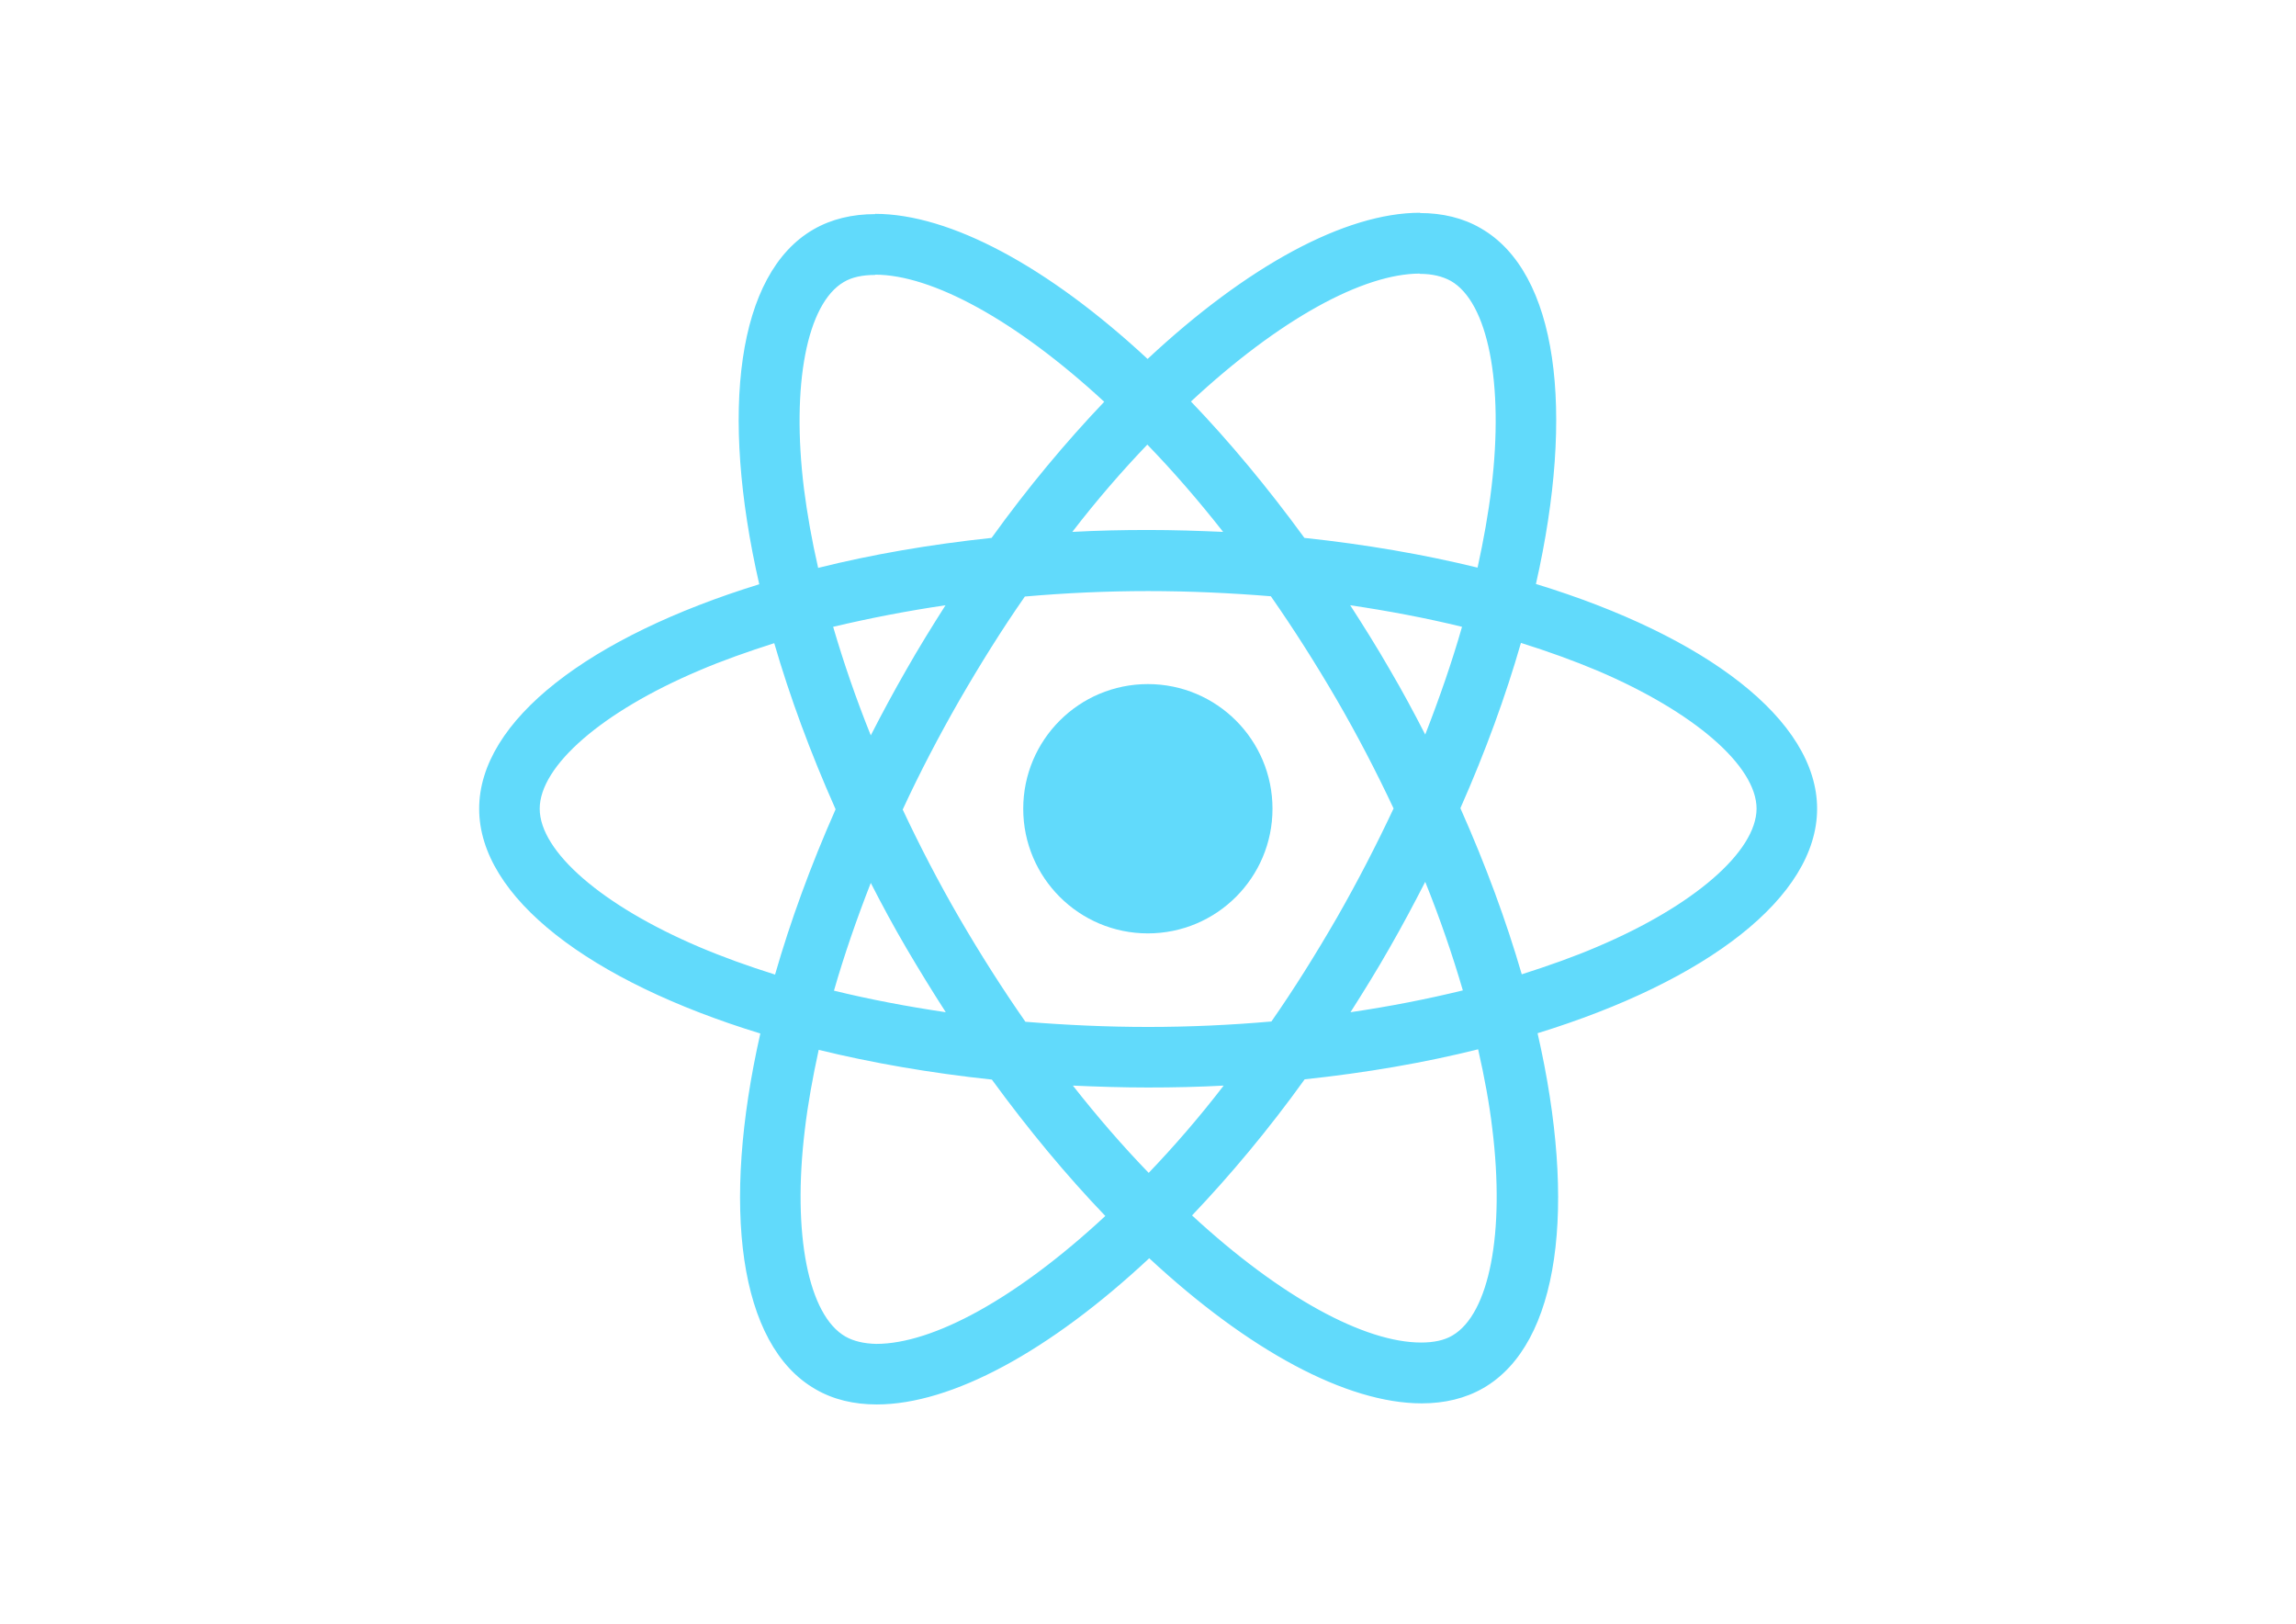
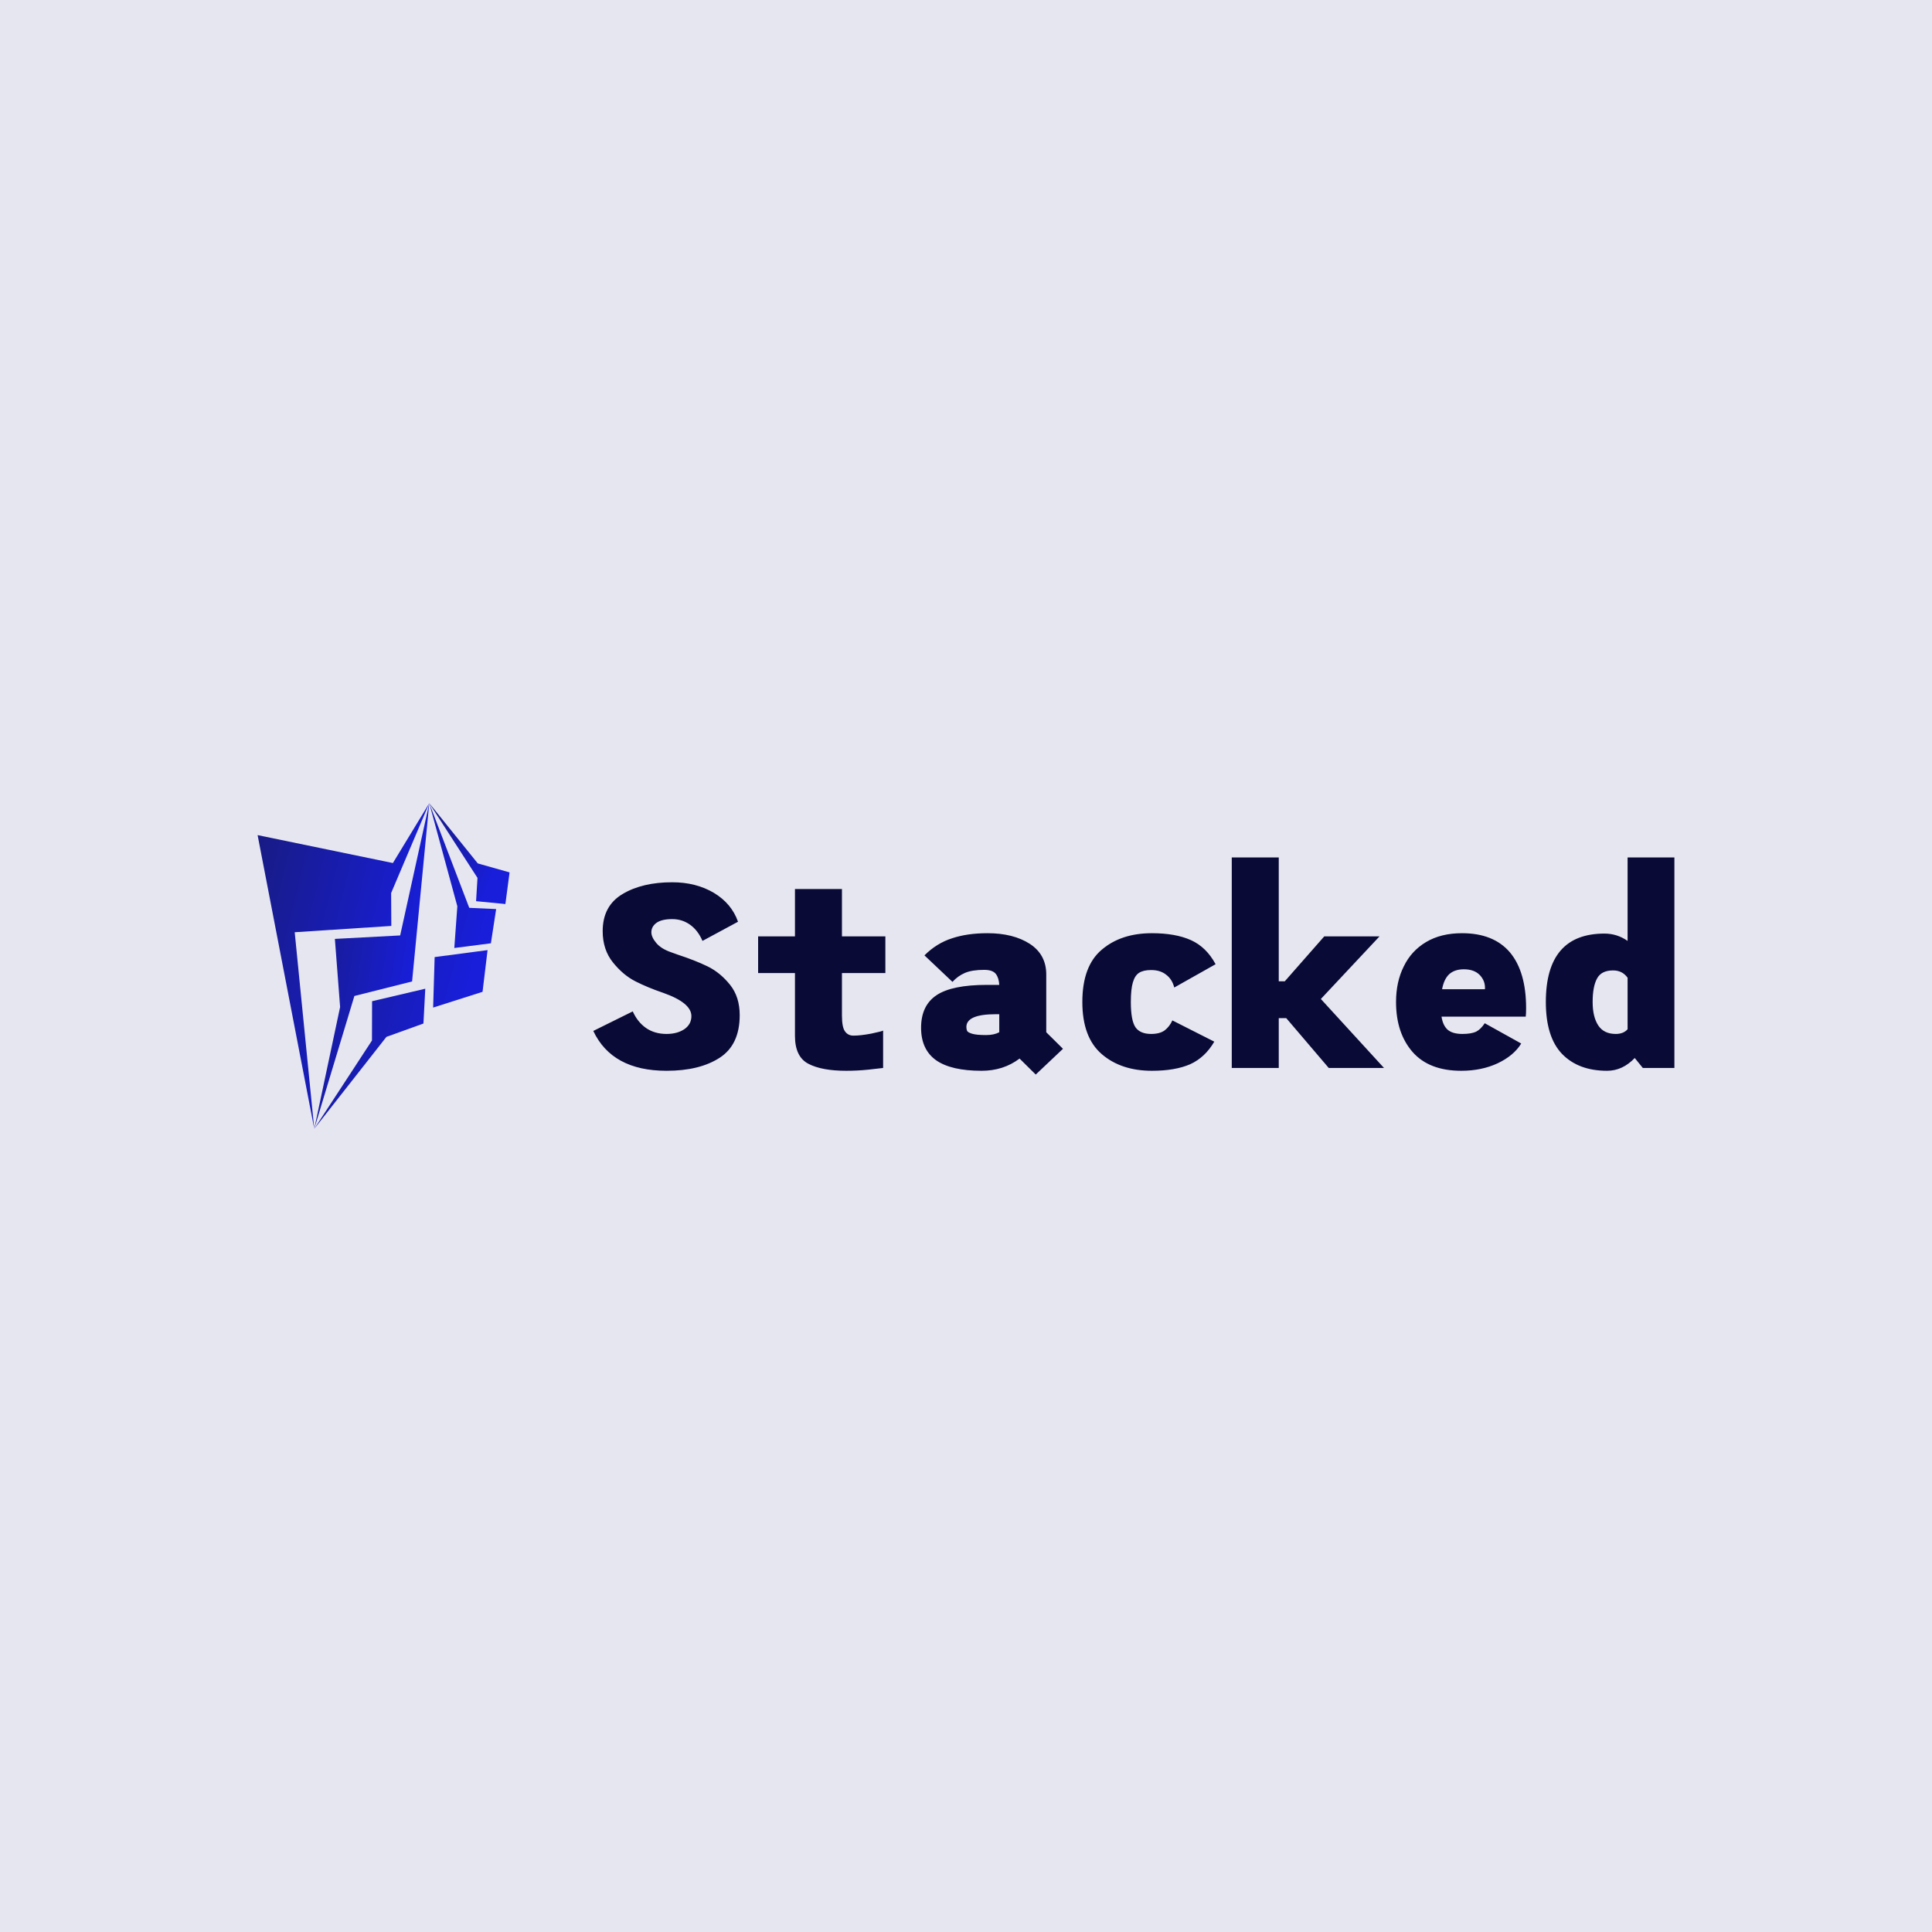
- <svg xmlns="http://www.w3.org/2000/svg" viewBox="0 0 841.9 595.3">
-   <g fill="#61DAFB">
-     <path d="M666.3 296.5c0-32.5-40.7-63.3-103.1-82.4 14.4-63.6 8-114.2-20.2-130.4-6.5-3.8-14.1-5.6-22.4-5.6v22.3c4.6 0 8.3.9 11.4 2.6 13.6 7.8 19.5 37.5 14.9 75.7-1.1 9.4-2.9 19.3-5.1 29.4-19.6-4.8-41-8.5-63.5-10.9-13.5-18.5-27.5-35.3-41.6-50 32.6-30.3 63.2-46.9 84-46.9V78c-27.5 0-63.5 19.6-99.9 53.6-36.4-33.8-72.4-53.2-99.9-53.2v22.3c20.7 0 51.4 16.5 84 46.6-14 14.7-28 31.4-41.3 49.9-22.6 2.4-44 6.1-63.6 11-2.3-10-4-19.7-5.2-29-4.7-38.2 1.1-67.9 14.6-75.8 3-1.8 6.9-2.6 11.5-2.6V78.5c-8.4 0-16 1.8-22.6 5.6-28.1 16.2-34.4 66.7-19.9 130.1-62.2 19.2-102.7 49.9-102.7 82.3 0 32.5 40.7 63.3 103.1 82.4-14.4 63.6-8 114.2 20.2 130.4 6.5 3.8 14.1 5.6 22.5 5.6 27.5 0 63.5-19.6 99.9-53.6 36.4 33.8 72.4 53.2 99.9 53.2 8.4 0 16-1.8 22.6-5.6 28.1-16.2 34.4-66.7 19.9-130.1 62-19.1 102.5-49.9 102.5-82.3zm-130.2-66.7c-3.7 12.9-8.3 26.2-13.5 39.5-4.1-8-8.4-16-13.1-24-4.6-8-9.5-15.8-14.4-23.4 14.2 2.1 27.9 4.7 41 7.9zm-45.8 106.5c-7.8 13.5-15.8 26.3-24.1 38.2-14.9 1.3-30 2-45.2 2-15.1 0-30.2-.7-45-1.9-8.3-11.9-16.4-24.6-24.2-38-7.6-13.1-14.5-26.4-20.8-39.8 6.2-13.4 13.2-26.8 20.7-39.9 7.8-13.5 15.8-26.3 24.1-38.2 14.9-1.3 30-2 45.2-2 15.1 0 30.2.7 45 1.9 8.3 11.9 16.4 24.6 24.2 38 7.6 13.1 14.5 26.4 20.8 39.8-6.3 13.4-13.2 26.8-20.7 39.9zm32.3-13c5.4 13.4 10 26.8 13.8 39.8-13.1 3.2-26.9 5.9-41.2 8 4.9-7.7 9.8-15.6 14.4-23.7 4.6-8 8.9-16.1 13-24.1zM421.2 430c-9.3-9.6-18.6-20.3-27.8-32 9 .4 18.2.7 27.5.7 9.4 0 18.7-.2 27.8-.7-9 11.7-18.3 22.4-27.5 32zm-74.4-58.9c-14.2-2.1-27.9-4.7-41-7.9 3.7-12.9 8.3-26.2 13.5-39.5 4.1 8 8.4 16 13.1 24 4.7 8 9.5 15.8 14.4 23.4zM420.7 163c9.3 9.6 18.6 20.3 27.8 32-9-.4-18.2-.7-27.5-.7-9.4 0-18.7.2-27.8.7 9-11.7 18.3-22.4 27.5-32zm-74 58.9c-4.9 7.7-9.8 15.6-14.4 23.7-4.6 8-8.9 16-13 24-5.4-13.4-10-26.8-13.8-39.8 13.1-3.1 26.9-5.8 41.2-7.9zm-90.5 125.2c-35.4-15.1-58.3-34.9-58.3-50.6 0-15.7 22.9-35.6 58.3-50.6 8.6-3.7 18-7 27.7-10.1 5.7 19.6 13.2 40 22.5 60.9-9.2 20.8-16.6 41.1-22.2 60.6-9.9-3.1-19.3-6.5-28-10.2zM310 490c-13.6-7.8-19.5-37.5-14.9-75.7 1.1-9.4 2.9-19.3 5.1-29.4 19.6 4.8 41 8.5 63.5 10.9 13.5 18.5 27.5 35.3 41.6 50-32.6 30.3-63.2 46.9-84 46.9-4.5-.1-8.3-1-11.3-2.7zm237.2-76.2c4.7 38.2-1.1 67.9-14.6 75.8-3 1.8-6.9 2.6-11.5 2.6-20.7 0-51.4-16.5-84-46.6 14-14.7 28-31.4 41.3-49.9 22.6-2.4 44-6.1 63.6-11 2.3 10.1 4.1 19.8 5.2 29.1zm38.5-66.7c-8.6 3.7-18 7-27.7 10.1-5.7-19.6-13.2-40-22.5-60.9 9.2-20.8 16.6-41.1 22.2-60.6 9.9 3.1 19.3 6.5 28.1 10.2 35.4 15.1 58.3 34.9 58.3 50.6-.1 15.7-23 35.6-58.4 50.6zM320.8 78.4z" />
-     <circle cx="420.9" cy="296.5" r="45.7" />
-     <path d="M520.5 78.1z" />
+ <svg xmlns="http://www.w3.org/2000/svg" data-v-fde0c5aa="" viewBox="0 0 300 300" class="iconLeft">
+   <defs data-v-fde0c5aa="" />
+   <rect data-v-fde0c5aa="" fill="#E6E6F1" x="0" y="0" width="300px" height="300px" class="logo-background-square" />
+   <defs data-v-fde0c5aa="" />
+   <g data-v-fde0c5aa="" id="042c1f4a-1708-482e-a801-7677a05356f7" fill="#090A35" transform="matrix(2.918544,0,0,2.918544,91.54166,124.9735)">
+     <path d="M4.33 7.84L4.69 7.97Q5.61 8.27 6.29 8.60Q6.96 8.93 7.48 9.58Q7.99 10.22 7.99 11.19L7.99 11.19Q7.99 12.77 6.92 13.46Q5.85 14.15 4.10 14.15L4.10 14.15Q1.20 14.15 0.20 12.03L0.20 12.03L2.30 10.99Q2.55 11.55 3.00 11.87Q3.46 12.19 4.10 12.19L4.10 12.19Q4.66 12.19 5.04 11.94Q5.42 11.68 5.42 11.24L5.42 11.24Q5.42 10.53 3.91 10.00L3.91 10.00Q3.09 9.72 2.44 9.39Q1.79 9.06 1.25 8.39Q0.70 7.71 0.70 6.72L0.70 6.72Q0.70 5.38 1.75 4.75Q2.80 4.12 4.40 4.12L4.40 4.12Q5.66 4.12 6.61 4.68Q7.56 5.25 7.90 6.22L7.90 6.22L6.01 7.24Q5.77 6.68 5.35 6.38Q4.93 6.08 4.40 6.08L4.40 6.08Q3.84 6.08 3.56 6.28Q3.29 6.48 3.29 6.78L3.29 6.78Q3.29 7.04 3.55 7.35Q3.81 7.66 4.33 7.84L4.33 7.84ZM15.74 8.95L13.43 8.95L13.43 11.21Q13.43 11.83 13.59 12.05Q13.75 12.28 14.04 12.28L14.04 12.28Q14.43 12.28 15.00 12.17Q15.57 12.05 15.62 12.01L15.62 12.01L15.62 14Q15.40 14.03 14.83 14.09Q14.25 14.15 13.66 14.15L13.66 14.15Q12.36 14.15 11.65 13.78Q10.93 13.41 10.93 12.29L10.93 12.29L10.93 8.95L8.97 8.95L8.97 7L10.93 7L10.93 4.48L13.43 4.48L13.43 7L15.74 7L15.74 8.95ZM25.19 12.98L23.74 14.35L22.88 13.50Q22.02 14.15 20.86 14.15L20.86 14.15Q19.24 14.15 18.44 13.59Q17.64 13.02 17.64 11.86L17.64 11.86Q17.64 10.68 18.46 10.13Q19.28 9.58 21.14 9.58L21.14 9.58L21.80 9.58Q21.78 9.21 21.62 9.00Q21.45 8.78 21 8.78L21 8.78Q20.36 8.78 19.98 8.94Q19.60 9.10 19.31 9.42L19.31 9.42L17.82 8.01Q18.47 7.36 19.29 7.10Q20.10 6.83 21.17 6.83L21.17 6.83Q22.55 6.83 23.43 7.40Q24.30 7.97 24.30 9.03L24.30 9.03L24.30 12.10L25.19 12.98ZM20.05 11.82Q20.05 11.94 20.09 12.03Q20.13 12.11 20.36 12.18Q20.59 12.25 21.10 12.25L21.10 12.25Q21.52 12.25 21.80 12.10L21.80 12.10L21.80 11.14L21.62 11.14Q20.05 11.14 20.05 11.82L20.05 11.82ZM33.24 12.60Q32.75 13.44 31.96 13.80Q31.16 14.15 29.92 14.15L29.92 14.15Q28.29 14.15 27.26 13.27Q26.22 12.38 26.22 10.49L26.22 10.49Q26.22 8.58 27.25 7.71Q28.28 6.83 29.92 6.83L29.92 6.83Q31.18 6.83 32.00 7.20Q32.82 7.57 33.31 8.48L33.31 8.48L31.11 9.72Q31.00 9.28 30.68 9.04Q30.37 8.79 29.88 8.79L29.88 8.79Q29.48 8.79 29.25 8.93Q29.02 9.07 28.91 9.44Q28.80 9.80 28.80 10.49L28.80 10.49Q28.80 11.48 29.05 11.84Q29.30 12.19 29.88 12.19L29.88 12.19Q30.34 12.19 30.60 12.00Q30.86 11.80 31.01 11.47L31.01 11.47L33.24 12.60ZM39.33 14L37.07 11.35L36.67 11.35L36.67 14L34.17 14L34.17 2.80L36.67 2.80L36.67 9.39L36.99 9.39L39.09 7L42.03 7L38.91 10.33L42.27 14L39.33 14ZM46.42 6.83Q48.10 6.83 48.97 7.85Q49.83 8.88 49.83 10.82L49.83 10.82Q49.83 11.12 49.81 11.27L49.81 11.27L45.33 11.27Q45.40 11.73 45.65 11.96Q45.91 12.19 46.44 12.19L46.44 12.19Q46.91 12.19 47.17 12.07Q47.42 11.94 47.63 11.62L47.63 11.62L49.57 12.70Q49.18 13.34 48.32 13.75Q47.46 14.15 46.38 14.15L46.38 14.15Q44.67 14.15 43.79 13.15Q42.91 12.14 42.91 10.49L42.91 10.49Q42.91 9.42 43.32 8.60Q43.72 7.77 44.51 7.30Q45.30 6.83 46.42 6.83L46.42 6.83ZM45.36 9.81L47.64 9.81Q47.67 9.38 47.37 9.06Q47.07 8.75 46.52 8.75L46.52 8.75Q46.03 8.75 45.74 9.01Q45.46 9.27 45.36 9.81L45.36 9.81ZM55.23 2.80L57.72 2.80L57.72 14L56.04 14L55.61 13.47Q54.96 14.15 54.14 14.15L54.14 14.15Q52.61 14.15 51.74 13.25Q50.88 12.35 50.88 10.49L50.88 10.49Q50.88 6.85 54.00 6.85L54.00 6.85Q54.67 6.85 55.23 7.24L55.23 7.24L55.23 2.80ZM54.60 12.19Q55.01 12.19 55.23 11.94L55.23 11.94L55.23 9.20Q54.95 8.81 54.46 8.81L54.46 8.81Q53.84 8.81 53.61 9.23Q53.37 9.66 53.37 10.49L53.37 10.49Q53.37 11.28 53.67 11.74Q53.97 12.19 54.60 12.19L54.60 12.19Z" />
+   </g>
+   <defs data-v-fde0c5aa="">
+     <linearGradient data-v-fde0c5aa="" gradientTransform="rotate(25)" id="185f00f9-8707-41bb-bea1-65a03266eb8e" x1="0%" y1="0%" x2="100%" y2="0%">
+       <stop data-v-fde0c5aa="" offset="0%" stop-color="#181B80" stop-opacity="1" />
+       <stop data-v-fde0c5aa="" offset="100%" stop-color="#181ED9" stop-opacity="1" />
+     </linearGradient>
+   </defs>
+   <g data-v-fde0c5aa="" id="343587c2-e11d-413c-b148-6e98b9d690f2" stroke="none" fill="url(#185f00f9-8707-41bb-bea1-65a03266eb8e)" transform="matrix(0.5169432,0,0,0.5169432,33.28853,124.2012)">
+     <g clip-rule="evenodd">
+       <path d="M12.983 10.59l17.018 88.223-5.872-59.049 29.021-1.892-.054-9.883L64.549 1 53.622 18.977z" />
+       <path d="M59.389 54.548l5.16-53.541-8.74 39.716-19.612 1.045 1.57 20.462-7.766 36.583 12.057-39.899z" />
+       <path d="M62.8 67.182l.549-10.453-15.979 3.755-.032 11.797-17.337 26.532 21.68-27.616zM65.711 62.394l14.841-4.731 1.509-12.532-15.899 2.095zM72.07 44.502l10.988-1.417 1.581-10.278-8.079-.373L64.549 1l8.43 30.967z" />
+       <path d="M87.413 31.294l1.256-9.506-9.544-2.694L64.549 1l14.483 22.437-.422 7z" />
+     </g>
  </g>
</svg>
